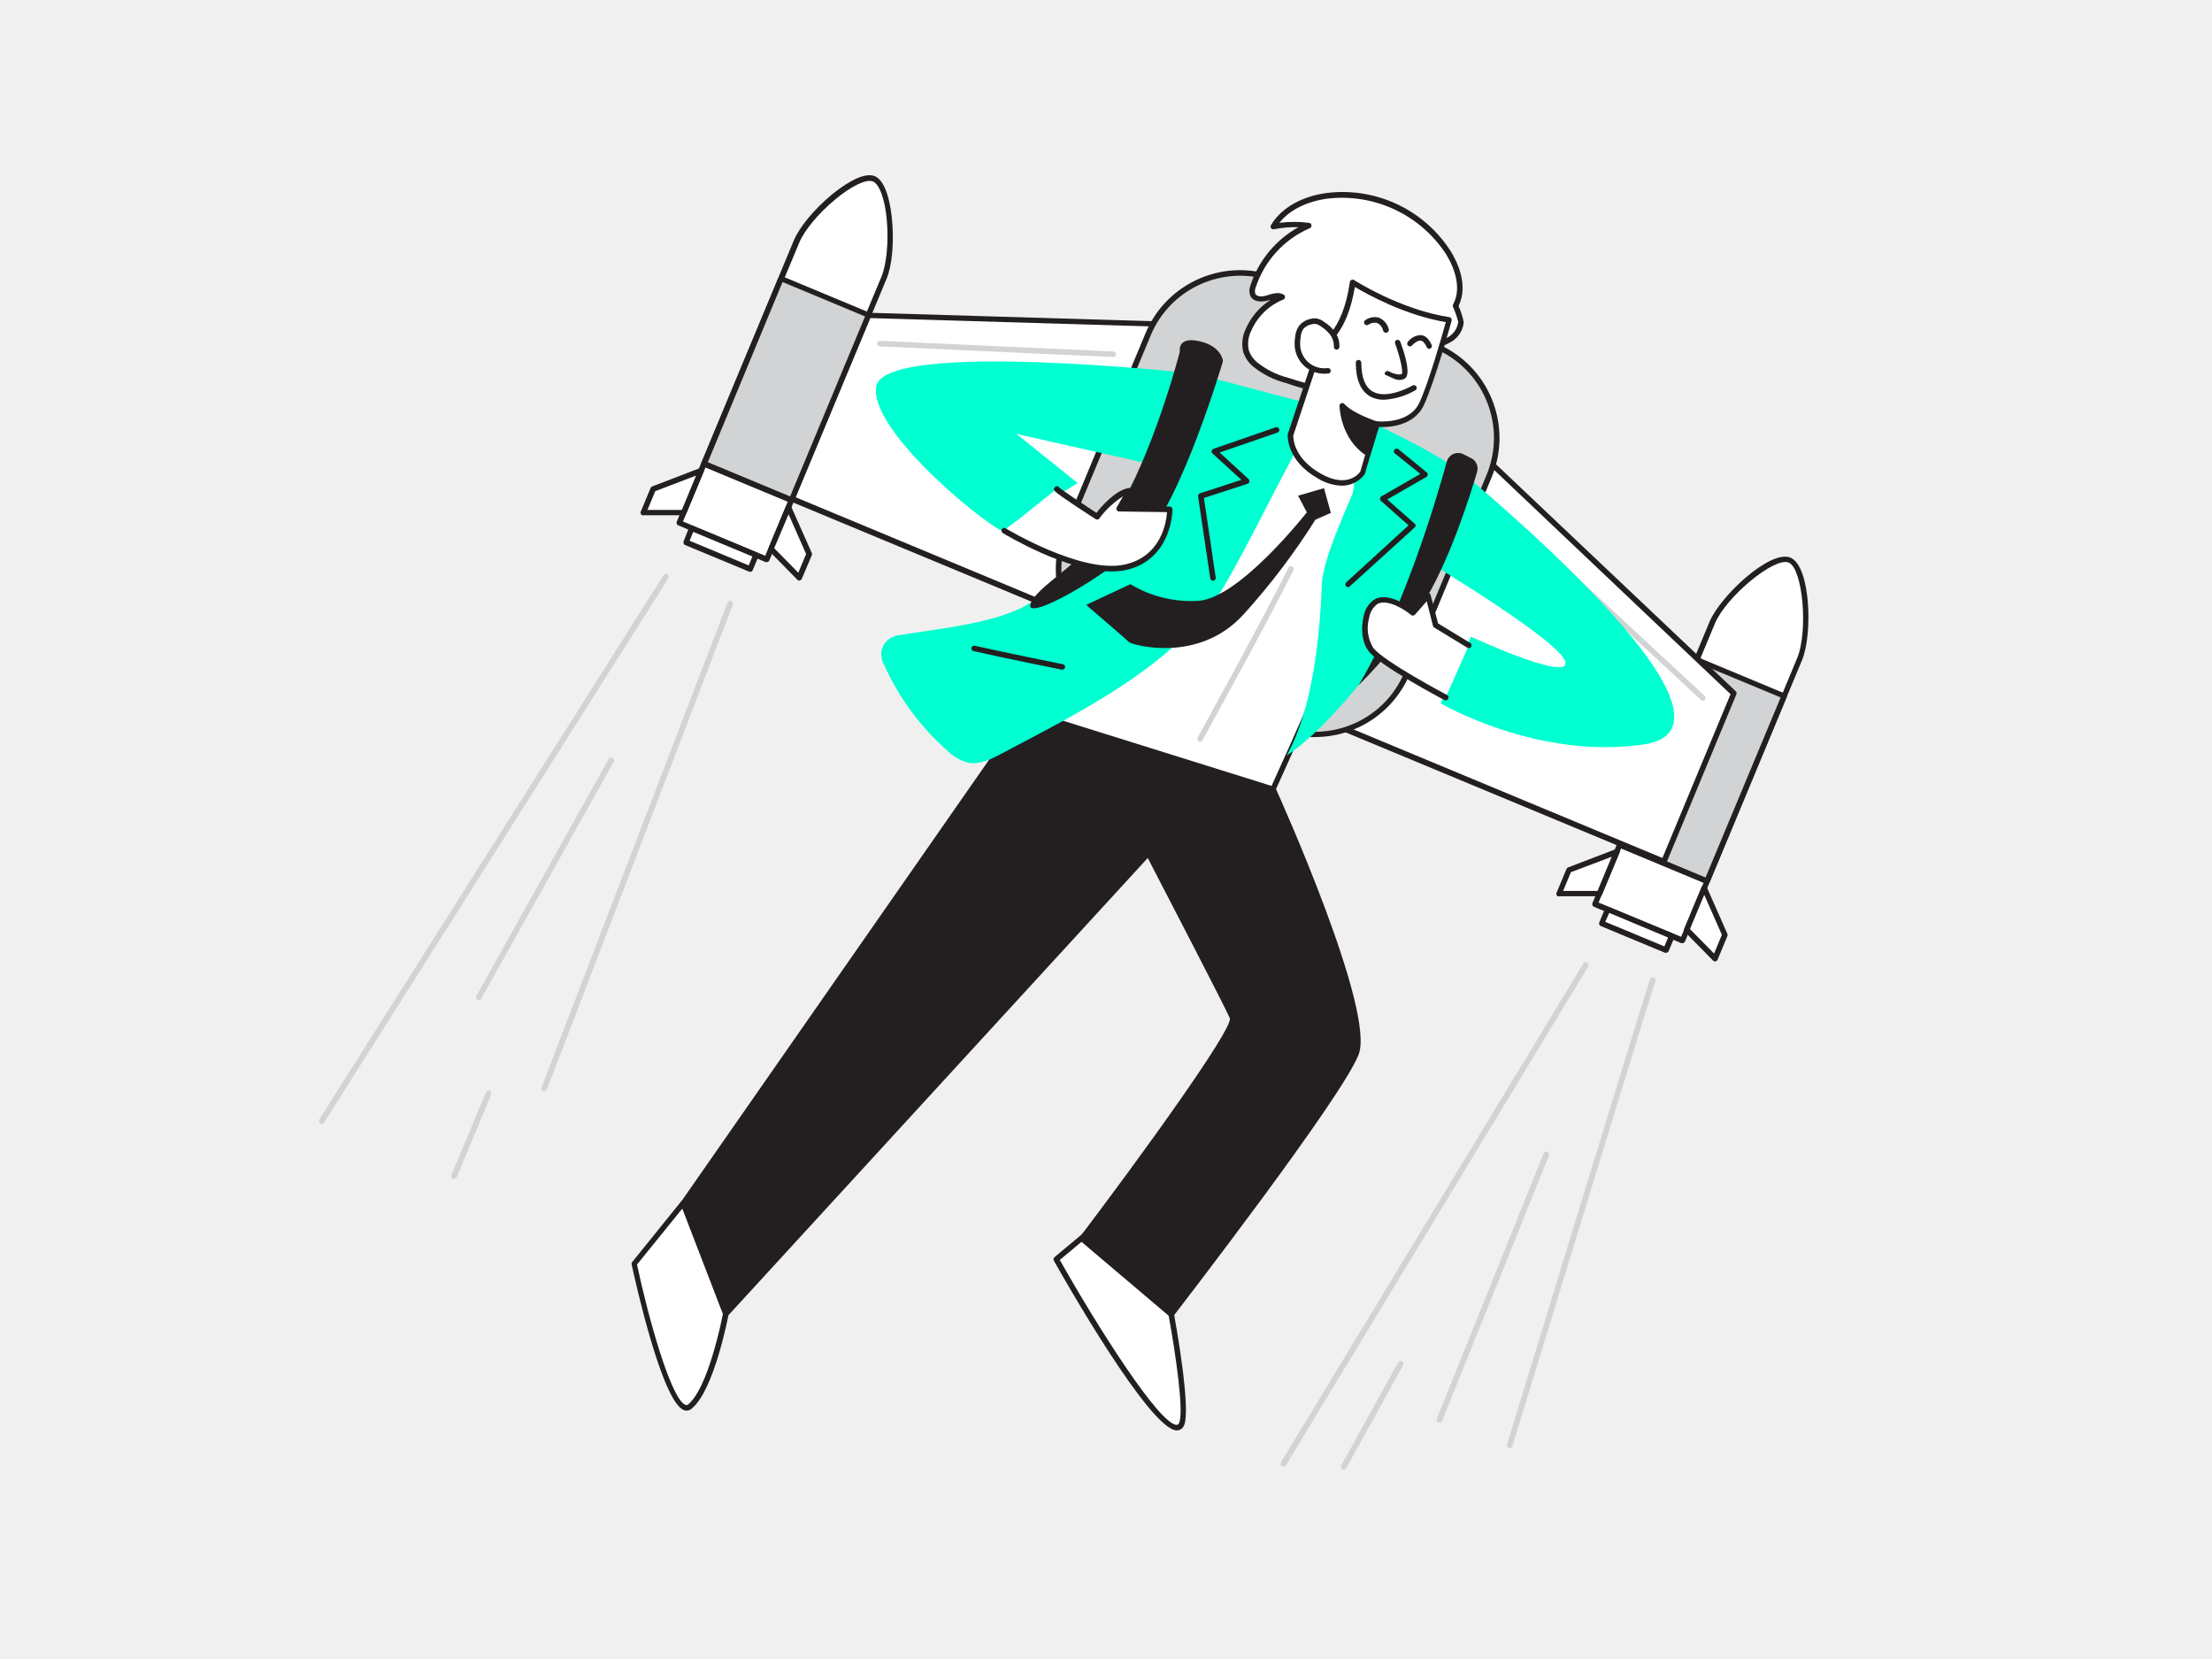
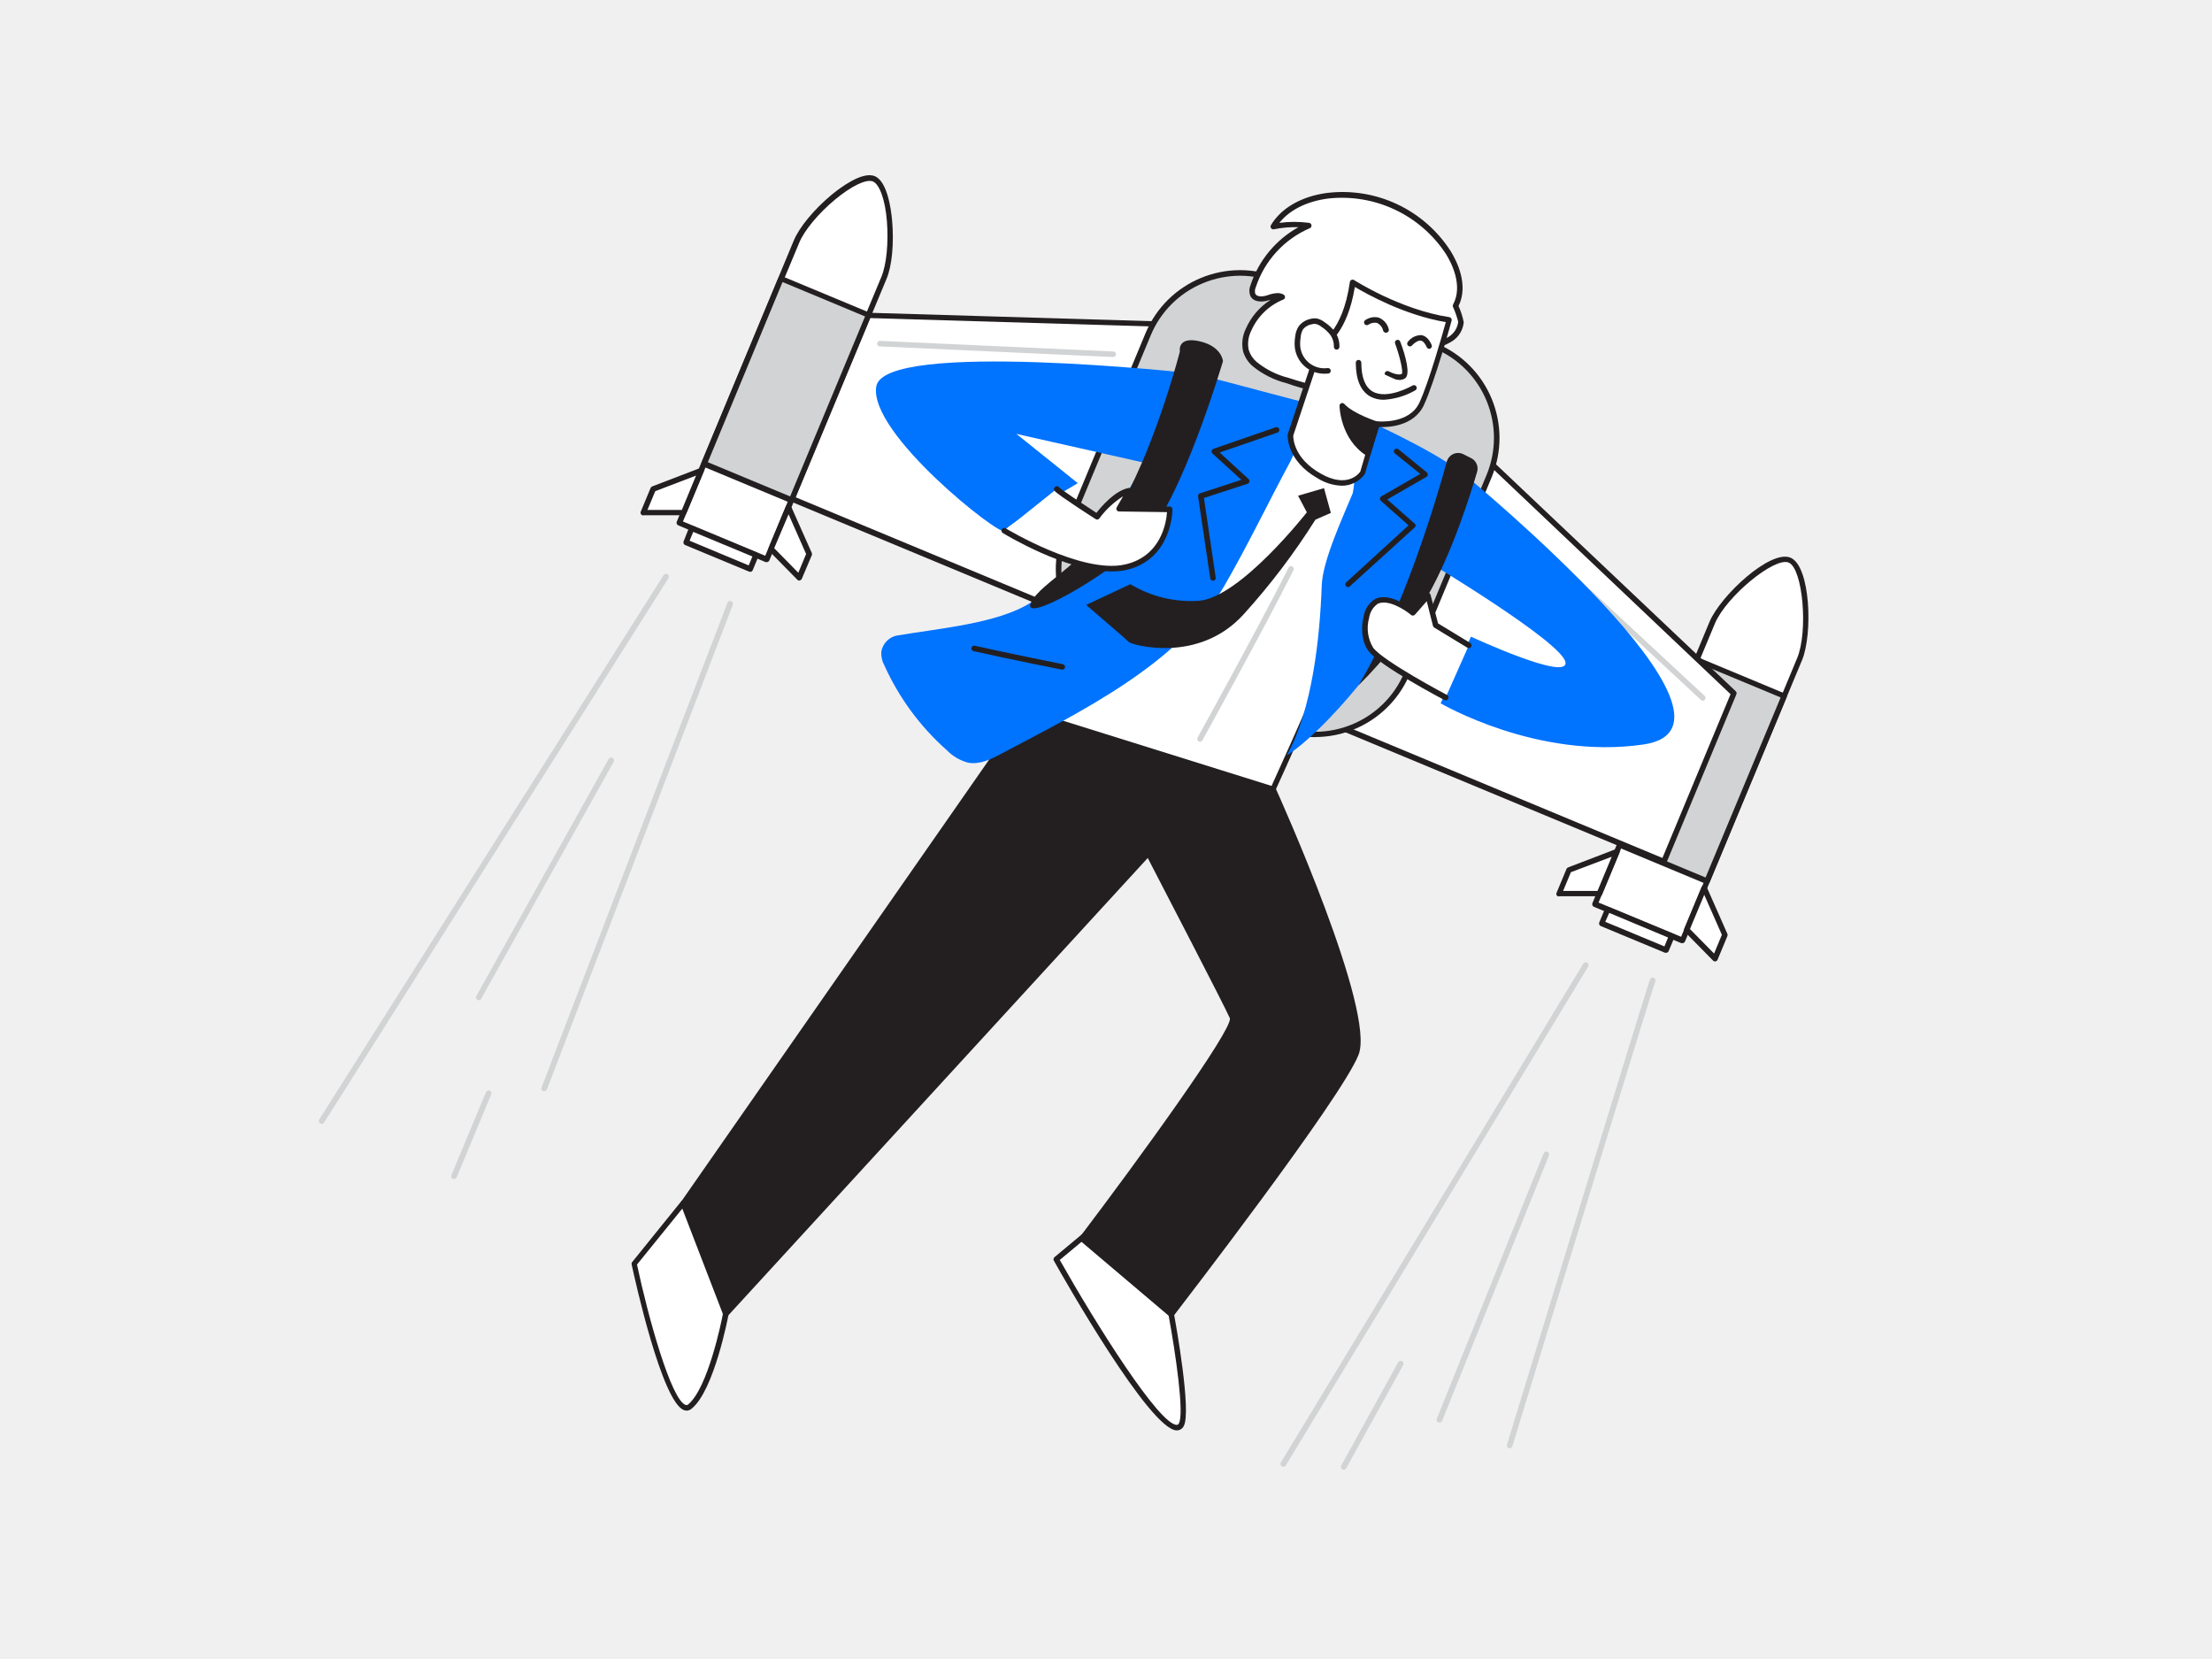
<svg xmlns="http://www.w3.org/2000/svg" viewBox="0 0 400 300" data-imageid="startup-flatline" imageName="Startup" class="illustrations_image" style="width: 144px;">
  <g id="_287_startup_flatline" data-name="#287_startup_flatline">
    <path d="M200.32,220,191,227.72s19.75,35.12,22.62,29.91c1.39-2.52-1.83-20-1.83-20" fill="#fff" />
    <path d="M212.8,258.66c-4.83,0-20.47-27.55-22.23-30.69a.51.51,0,0,1,.11-.63l9.32-7.77a.5.5,0,1,1,.64.77l-9,7.5c6.6,11.69,18,29.82,21.16,29.82a.43.43,0,0,0,.38-.27c1-1.73-.6-12.7-1.88-19.65a.5.5,0,0,1,.4-.58.52.52,0,0,1,.59.4c.33,1.81,3.2,17.71,1.77,20.31a1.39,1.39,0,0,1-1.26.79Z" fill="#231f20" />
    <path d="M304.22,170.05l-15.8-6.57,21.18-50.9c2-4.9,10.93-12.59,14-11.32s3.86,13,1.82,17.9Z" fill="#fff" />
    <path d="M304.22,170.55a.43.43,0,0,1-.19,0l-15.8-6.57a.51.51,0,0,1-.27-.27.53.53,0,0,1,0-.39l21.18-50.89c2-4.73,11-13.09,14.63-11.59s4.06,13.82,2.09,18.55l-21.17,50.89A.5.5,0,0,1,304.22,170.55Zm-15.15-7.34L304,169.4l21-50.43c2-4.89,1-16.17-1.55-17.24s-11.29,6.15-13.33,11Z" fill="#231f20" />
    <rect x="289.7" y="166.74" width="12.58" height="2.74" transform="translate(87.3 -100.82) rotate(22.59)" fill="#fff" />
    <path d="M301.28,172.29a.48.48,0,0,1-.2,0l-11.61-4.83a.5.5,0,0,1-.27-.66l1.05-2.52a.48.48,0,0,1,.27-.27.5.5,0,0,1,.38,0l11.62,4.83a.5.5,0,0,1,.27.66L301.74,172a.51.51,0,0,1-.27.27A.43.43,0,0,1,301.28,172.29Zm-11-5.6,10.7,4.45.66-1.61L291,165.08Z" fill="#231f20" />
    <rect x="299.19" y="121.17" width="17.12" height="36.26" transform="translate(77.14 -107.54) rotate(22.59)" fill="#d1d3d4" />
    <path d="M308.69,159.83a.48.48,0,0,1-.2,0l-15.8-6.58a.48.48,0,0,1-.27-.27.5.5,0,0,1,0-.38l13.93-33.48a.51.51,0,0,1,.27-.27.53.53,0,0,1,.39,0l15.8,6.58a.5.5,0,0,1,.27.65l-13.93,33.48A.51.51,0,0,1,308.69,159.83Zm-15.15-7.35,14.88,6.2L322,126.12l-14.88-6.19Z" fill="#231f20" />
    <polygon points="281.91 161.61 289.21 161.57 292.36 154.01 283.69 157.33 281.91 161.61" fill="#fff" />
    <path d="M281.91,162.11a.51.51,0,0,1-.42-.22.49.49,0,0,1,0-.47l1.78-4.28a.48.48,0,0,1,.28-.28l8.67-3.32a.51.51,0,0,1,.54.12.49.49,0,0,1,.1.54l-3.15,7.56a.48.48,0,0,1-.45.31l-7.31,0Zm2.16-4.39-1.41,3.39,6.22,0,2.57-6.18Z" fill="#231f20" />
    <polygon points="310.13 173.36 305.02 168.15 308.16 160.59 311.92 169.08 310.13 173.36" fill="#fff" />
    <path d="M310.14,173.86a.51.51,0,0,1-.36-.15l-5.12-5.21a.51.51,0,0,1-.11-.54l3.15-7.57a.51.51,0,0,1,.46-.3h0a.5.5,0,0,1,.46.29l3.75,8.5a.48.48,0,0,1,0,.39l-1.78,4.28a.51.51,0,0,1-.37.3ZM305.6,168l4.36,4.43,1.41-3.39-3.19-7.23Z" fill="#231f20" />
    <polygon points="148.57 56.76 244.15 59.61 313.53 125.41 300.88 155.8 135.92 87.15 148.57 56.76" fill="#fff" />
    <path d="M300.88,156.3a.43.43,0,0,1-.19,0l-165-68.65a.48.48,0,0,1-.27-.27.5.5,0,0,1,0-.38l12.65-30.39a.53.53,0,0,1,.47-.31l95.58,2.85a.49.49,0,0,1,.33.13L313.88,125a.51.51,0,0,1,.11.56L301.35,156a.51.51,0,0,1-.27.27A.48.48,0,0,1,300.88,156.3ZM136.57,86.88l164.05,68.27,12.32-29.62-69-65.43-95-2.83Z" fill="#231f20" />
    <rect x="197.66" y="53.8" width="66.78" height="74.56" rx="18.02" transform="translate(52.73 -81.78) rotate(22.59)" fill="#d1d3d4" />
    <path d="M237.85,133.3a18.55,18.55,0,0,1-7.12-1.43l-28.39-11.81a18.53,18.53,0,0,1-10-24.21l14.8-35.58a18.53,18.53,0,0,1,24.21-10l28.39,11.82a18.53,18.53,0,0,1,10,24.21l-14.8,35.57a18.58,18.58,0,0,1-17.09,11.41ZM224.26,49.86a17.65,17.65,0,0,0-6.68,1.33,17.43,17.43,0,0,0-9.5,9.47l-14.8,35.57a17.52,17.52,0,0,0,9.44,22.9L231.12,131h0A17.52,17.52,0,0,0,254,121.5l14.8-35.57A17.54,17.54,0,0,0,259.38,63L231,51.22A17.37,17.37,0,0,0,224.26,49.86Z" fill="#231f20" />
    <path d="M138.65,101.15l-15.81-6.58L144,43.68c2-4.9,10.93-12.59,14-11.32s3.87,13,1.83,17.9Z" fill="#fff" />
    <path d="M138.65,101.65a.41.41,0,0,1-.19,0L122.65,95a.51.51,0,0,1-.27-.66l21.18-50.89c1-2.37,3.64-5.58,6.75-8.17,1.62-1.34,5.62-4.36,7.88-3.42s2.94,5.91,3.13,8c.36,4,0,8.18-1,10.55l-21.18,50.89A.51.51,0,0,1,138.65,101.65ZM123.5,94.3l14.88,6.2,21-50.43c.93-2.24,1.31-6.19,1-10.08s-1.34-6.67-2.52-7.17-3.87.79-6.86,3.27-5.54,5.55-6.47,7.79Z" fill="#231f20" />
    <rect x="124.12" y="97.84" width="12.58" height="2.74" transform="translate(48.12 -42.49) rotate(22.59)" fill="#fff" />
    <path d="M135.7,103.39a.41.41,0,0,1-.19,0l-11.62-4.83a.51.51,0,0,1-.27-.66l1-2.53a.51.51,0,0,1,.27-.27.53.53,0,0,1,.39,0l11.61,4.84a.48.48,0,0,1,.27.27.5.5,0,0,1,0,.38l-1.05,2.53a.51.51,0,0,1-.27.27A.41.41,0,0,1,135.7,103.39Zm-11-5.61,10.69,4.46.67-1.61-10.7-4.45Z" fill="#231f20" />
    <rect x="133.62" y="52.27" width="17.12" height="36.26" transform="translate(37.96 -49.22) rotate(22.59)" fill="#d1d3d4" />
    <path d="M143.11,90.93a.43.43,0,0,1-.19,0l-15.81-6.58a.48.48,0,0,1-.27-.27.5.5,0,0,1,0-.38l13.94-33.48a.48.48,0,0,1,.27-.27.5.5,0,0,1,.38,0l15.8,6.58a.49.49,0,0,1,.27.65L143.57,90.62A.5.5,0,0,1,143.11,90.93ZM128,83.58l14.88,6.19,13.55-32.55L141.51,51Z" fill="#231f20" />
    <polygon points="116.33 92.71 123.64 92.67 126.78 85.11 118.11 88.43 116.33 92.71" fill="#fff" />
    <path d="M116.33,93.21a.5.5,0,0,1-.46-.69l1.78-4.28a.5.5,0,0,1,.29-.28l8.66-3.32a.51.51,0,0,1,.54.12.49.49,0,0,1,.1.54l-3.14,7.56a.5.5,0,0,1-.46.31l-7.3,0Zm2.16-4.39-1.41,3.39,6.22,0L125.87,86Z" fill="#231f20" />
    <polygon points="144.56 104.46 139.44 99.25 142.59 91.69 146.34 100.18 144.56 104.46" fill="#fff" />
    <path d="M144.56,105a.55.55,0,0,1-.36-.15l-5.12-5.21a.49.49,0,0,1-.1-.54l3.15-7.57a.48.48,0,0,1,.45-.3h0a.49.49,0,0,1,.45.29L146.8,100a.55.55,0,0,1,0,.4L145,104.65a.5.5,0,0,1-.37.3ZM140,99.13l4.36,4.44,1.41-3.39L142.6,93Z" fill="#231f20" />
    <path d="M201.27,64.56h0l-42.18-1.92a.5.5,0,0,1-.48-.52.52.52,0,0,1,.53-.48l42.17,1.92a.5.5,0,0,1,0,1Z" fill="#d1d3d4" />
    <path d="M307.93,126.72a.51.51,0,0,1-.34-.14L271.71,93.26a.5.5,0,0,1,.69-.73l35.87,33.32a.5.5,0,0,1,0,.71A.52.52,0,0,1,307.93,126.72Z" fill="#d1d3d4" />
-     <path d="M264.85,85.85s55.32,45.42,32.32,48.78c-19.21,2.8-36.66-7.45-36.66-7.45L266,115.13s17.69,8.21,17.08,4.61-24.62-18-24.62-18Z" fill="#00ffd1" class="target-color" />
-     <path d="M215.58,67.51s-55.67-6.13-57.12,2.36S181,97.14,181.59,96s13.31-8.63,13.31-8.63l-11.11-8.91,26.62,6Z" fill="#00ffd1" class="target-color" />
+     <path d="M264.85,85.85s55.32,45.42,32.32,48.78c-19.21,2.8-36.66-7.45-36.66-7.45L266,115.13s17.69,8.21,17.08,4.61-24.62-18-24.62-18Z" fill="#0073ff" class="target-color" />
+     <path d="M215.58,67.51s-55.67-6.13-57.12,2.36S181,97.14,181.59,96s13.31-8.63,13.31-8.63l-11.11-8.91,26.62,6Z" fill="#0073ff" class="target-color" />
    <path d="M263.21,55.33c1.6-3,.48-6.76-1.33-9.64A22.89,22.89,0,0,0,240.11,35.4c-3.87.5-7.85,2.23-9.85,5.59a19.92,19.92,0,0,1,6.4-.23,18.2,18.2,0,0,0-10,11,2.19,2.19,0,0,0-.08,1.55c.4.86,1.62.89,2.53.63s1.93-.66,2.76-.2a11.26,11.26,0,0,0-6.07,5.91,5.85,5.85,0,0,0-.47,3.8,5.19,5.19,0,0,0,1.5,2.33,15.22,15.22,0,0,0,6,3c3.9,1.26,8,2.39,12,1.87,4.9-.62,8.94-3.54,12.52-6.75,1.65-1.48,3.25-1.52,5-2.62a4.15,4.15,0,0,0,1.85-3A14.75,14.75,0,0,0,263.21,55.33Z" fill="#fff" />
    <path d="M242.77,71.3a33.29,33.29,0,0,1-10.1-2,15.76,15.76,0,0,1-6.24-3.16,5.74,5.74,0,0,1-1.63-2.56,6.21,6.21,0,0,1,.49-4.14,11.78,11.78,0,0,1,4.42-5.18l-.17,0-.34.1c-1.11.31-2.59.27-3.12-.9a2.57,2.57,0,0,1,.06-1.91,18.69,18.69,0,0,1,8.66-10.47,19.46,19.46,0,0,0-4.44.38.5.5,0,0,1-.53-.75c1.85-3.11,5.58-5.24,10.22-5.83a23.24,23.24,0,0,1,22.26,10.51c1.07,1.72,3.34,6.08,1.44,9.95a13.38,13.38,0,0,1,.94,2.93,4.58,4.58,0,0,1-2.07,3.42,12,12,0,0,1-2.18,1.05,8,8,0,0,0-2.72,1.52c-3.17,2.85-7.49,6.21-12.8,6.88A17.23,17.23,0,0,1,242.77,71.3ZM231,53a2.22,2.22,0,0,1,1.11.27.5.5,0,0,1,.26.47.49.49,0,0,1-.31.43,10.73,10.73,0,0,0-5.8,5.65,5.27,5.27,0,0,0-.45,3.47,4.68,4.68,0,0,0,1.36,2.1A14.86,14.86,0,0,0,233,68.33c3.77,1.21,7.8,2.36,11.82,1.85,5-.64,9-3.71,12.25-6.63a8.89,8.89,0,0,1,3-1.71,11.15,11.15,0,0,0,2-1,3.66,3.66,0,0,0,1.62-2.66,17.27,17.27,0,0,0-.92-2.64.48.48,0,0,1,0-.48c1.83-3.45-.31-7.55-1.31-9.15A22.51,22.51,0,0,0,240.18,35.9c-3.84.49-7,2.07-8.83,4.4a20.61,20.61,0,0,1,5.38,0,.5.5,0,0,1,.43.43.5.5,0,0,1-.3.53,17.63,17.63,0,0,0-9.77,10.67,1.72,1.72,0,0,0-.1,1.18c.25.55,1.18.57,1.94.36l.32-.1A6.1,6.1,0,0,1,231,53Z" fill="#231f20" />
    <path d="M230.21,142.73s18.08,40,15,47.82-33.44,47.1-33.44,47.1L195.66,224s28.39-37.41,27.22-40-15.22-29.69-15.22-29.69l-76.37,83.28-7.7-20,61.9-88.83Z" fill="#231f20" />
    <path d="M211.79,238.15a.54.54,0,0,1-.32-.11l-16.13-13.67a.5.5,0,0,1-.07-.68c10.69-14.1,27.51-37.3,27.14-39.54-1-2.31-12.74-24.89-14.86-29L131.66,237.9a.5.5,0,0,1-.84-.15l-7.7-20a.48.48,0,0,1,.06-.46l61.9-88.84a.5.5,0,0,1,.56-.19l44.72,14a.49.49,0,0,1,.31.27c.74,1.64,18.13,40.27,15,48.21S213.43,236.35,212.19,238a.47.47,0,0,1-.34.19Zm-15.44-14.24,15.37,13c3.26-4.22,30.21-39.31,33-46.56s-13.53-44.14-14.91-47.23l-44.16-13.81-61.54,88.31,7.32,19L207.29,154a.47.47,0,0,1,.44-.16.48.48,0,0,1,.37.26c.58,1.11,14.07,27.13,15.23,29.71S203.36,214.66,196.35,223.91Z" fill="#231f20" />
    <path d="M230.21,142.73l-44.72-14L227.44,74S248.33,84,250.87,88.08,230.21,142.73,230.21,142.73Z" fill="#fff" />
    <path d="M230.21,143.23a.4.4,0,0,1-.15,0l-44.72-14a.5.5,0,0,1-.33-.33.49.49,0,0,1,.08-.45L227,73.66a.51.51,0,0,1,.62-.15c.86.41,21,10.19,23.63,14.3s-18.24,49.92-20.62,55.12A.51.51,0,0,1,230.21,143.23Zm-43.89-14.75,43.62,13.64c8.93-19.51,22.24-51,20.5-53.78-2.25-3.58-20.06-12.39-22.85-13.75Z" fill="#231f20" />
-     <path d="M238.66,73.42c-.82,0-4.89,9.22-5.31,10-4,7.43-7.71,15.19-11.9,22.43-8.3,14.34-26.36,23-40.38,30.45-1.86,1-3.91,2-6,1.62a8.5,8.5,0,0,1-3.87-2.27,45.52,45.52,0,0,1-11.28-15.33,4.42,4.42,0,0,1-.55-2.47,3.58,3.58,0,0,1,2.7-2.9c7.42-1.29,18.36-2.15,24.35-6,10-6.37,21.52-25.08,29.14-41.48C224.85,69.75,232.93,72.12,238.66,73.42Z" fill="#00ffd1" class="target-color" />
-     <path d="M264.85,85.85c.23.18-9,22.18-9.43,23.25-3.44,8.07-15.49,22.88-22.74,27.51,4.64-8.28,6-21.38,6.33-30.72.15-4.54,3.89-12.52,5.61-16.71.17-.41,1.63-13.54,1.44-13.66C246.08,75.54,259,81.19,264.85,85.85Z" fill="#00ffd1" class="target-color" />
+     <path d="M238.66,73.42c-.82,0-4.89,9.22-5.31,10-4,7.43-7.71,15.19-11.9,22.43-8.3,14.34-26.36,23-40.38,30.45-1.86,1-3.91,2-6,1.62a8.5,8.5,0,0,1-3.87-2.27,45.52,45.52,0,0,1-11.28-15.33,4.42,4.42,0,0,1-.55-2.47,3.58,3.58,0,0,1,2.7-2.9c7.42-1.29,18.36-2.15,24.35-6,10-6.37,21.52-25.08,29.14-41.48C224.85,69.75,232.93,72.12,238.66,73.42Z" fill="#0073ff" class="target-color" />
+     <path d="M264.85,85.85c.23.18-9,22.18-9.43,23.25-3.44,8.07-15.49,22.88-22.74,27.51,4.64-8.28,6-21.38,6.33-30.72.15-4.54,3.89-12.52,5.61-16.71.17-.41,1.63-13.54,1.44-13.66C246.08,75.54,259,81.19,264.85,85.85Z" fill="#0073ff" class="target-color" />
    <path d="M249,76.69l-2.59,8.82s-2.33,3.69-7.83.59-5.22-7.42-5.22-7.42l5.42-16.28s4.43-1.46,5.84-11.33c0,0,8.33,5.39,17.43,6.77,0,0-2.94,10.79-4.95,15.17S249,76.69,249,76.69Z" fill="#fff" />
    <path d="M242.63,87.83a8.81,8.81,0,0,1-4.3-1.3c-5.7-3.22-5.48-7.7-5.47-7.89l0-.12,5.42-16.28a.49.49,0,0,1,.32-.31s4.16-1.56,5.5-10.94a.5.5,0,0,1,.77-.34c.08.05,8.34,5.35,17.22,6.7a.47.47,0,0,1,.34.22.48.48,0,0,1,.07.4c-.12.45-3,10.89-5,15.25-1.85,4-6.72,4.07-8.2,4l-2.47,8.43a.27.27,0,0,1-.06.12A5.09,5.09,0,0,1,242.63,87.83Zm-8.77-9.06c0,.52.11,4.15,5,6.89,4.7,2.66,6.82.06,7.12-.37l2.57-8.74a.51.51,0,0,1,.53-.36c.06,0,5.76.6,7.6-3.39,1.72-3.73,4.15-12.32,4.77-14.55C254,57,247.1,53.14,245,51.89c-1.36,8.23-4.85,10.43-5.81,10.88Zm12.55,6.74h0Z" fill="#231f20" />
    <path d="M241.71,62.73a4.07,4.07,0,0,0-.72-2.44,7.28,7.28,0,0,0-1.78-1.63,3,3,0,0,0-1.18-.58,2.38,2.38,0,0,0-.92.07,3.08,3.08,0,0,0-1.85,1.09,3.61,3.61,0,0,0-.56,1.67,6.86,6.86,0,0,0,0,1.92,4.86,4.86,0,0,0,5.5,4.2" fill="#fff" />
    <path d="M239.48,67.58a5.37,5.37,0,0,1-5.33-4.69,7.23,7.23,0,0,1,.06-2,4.1,4.1,0,0,1,.64-1.89A3.61,3.61,0,0,1,237,57.66a2.86,2.86,0,0,1,1.12-.07,3.38,3.38,0,0,1,1.39.66A7.58,7.58,0,0,1,241.4,60a4.48,4.48,0,0,1,.81,2.74.52.52,0,0,1-.52.49.51.51,0,0,1-.48-.52,3.51,3.51,0,0,0-.63-2.13,6.6,6.6,0,0,0-1.65-1.51,2.51,2.51,0,0,0-1-.49,1.62,1.62,0,0,0-.73.06,2.61,2.61,0,0,0-1.56.89A3.3,3.3,0,0,0,235.2,61a6.53,6.53,0,0,0-.06,1.79,4.38,4.38,0,0,0,4.94,3.77.5.5,0,0,1,.56.42.51.51,0,0,1-.42.57A6.27,6.27,0,0,1,239.48,67.58Z" fill="#231f20" />
    <path d="M252.73,62s2,5.43,1,6.06-2.89-.42-2.89-.42" fill="#fff" />
    <path d="M253,68.71a5.72,5.72,0,0,1-2.35-.68.49.49,0,0,1-.2-.67.5.5,0,0,1,.68-.21c.55.3,1.85.79,2.37.45.25-.39-.31-3-1.22-5.48a.49.49,0,0,1,.29-.64.5.5,0,0,1,.64.3c1,2.65,1.89,6,.85,6.65A1.94,1.94,0,0,1,253,68.71Z" fill="#231f20" />
    <path d="M249,76.69s-4.55-1.45-6.27-3.36c0,0,.1,5.76,4.62,8.64Z" fill="#231f20" />
    <path d="M247.35,82.47a.56.56,0,0,1-.27-.08c-4.69-3-4.85-8.8-4.85-9a.48.48,0,0,1,.31-.47.49.49,0,0,1,.56.13c1.61,1.79,6,3.2,6.05,3.21a.49.49,0,0,1,.32.63l-1.64,5.28a.53.53,0,0,1-.3.32A.57.57,0,0,1,247.35,82.47Zm-4-7.91a10.45,10.45,0,0,0,3.71,6.61L248.37,77A21.6,21.6,0,0,1,243.37,74.56Z" fill="#231f20" />
    <path d="M247.11,58.3s2.39-1.7,3.49,1.36" fill="#fff" />
    <path d="M250.6,60.16a.51.51,0,0,1-.47-.33A2.08,2.08,0,0,0,249,58.39a2.05,2.05,0,0,0-1.55.32.5.5,0,0,1-.7-.12.49.49,0,0,1,.12-.69,3,3,0,0,1,2.43-.47,3,3,0,0,1,1.82,2.06.5.5,0,0,1-.47.67Z" fill="#231f20" />
    <path d="M255,62.11s2.11-2.6,3.46.47" fill="#fff" />
    <path d="M258.46,63.08a.5.5,0,0,1-.46-.3c-.22-.51-.59-1.12-1.1-1.19s-1.3.57-1.52.83a.5.5,0,1,1-.77-.63A3,3,0,0,1,257,60.6c.78.1,1.41.7,1.89,1.78a.51.51,0,0,1-.26.66A.71.71,0,0,1,258.46,63.08Z" fill="#231f20" />
    <path d="M255.69,70.14s-10,5.86-10-4.56" fill="#fff" />
    <path d="M250.26,72.29a5,5,0,0,1-2.51-.61c-1.7-1-2.57-3-2.58-6.09a.5.5,0,0,1,.5-.51h0a.51.51,0,0,1,.5.5c0,2.7.71,4.46,2.07,5.23,2.67,1.52,7.15-1.07,7.2-1.1a.5.5,0,0,1,.5.87A13,13,0,0,1,250.26,72.29Z" fill="#231f20" />
    <path d="M239.42,88.27l-4.69,1.37,1.59,3s-12,15.36-19.5,16a21.23,21.23,0,0,1-12.41-3l-8,3.75s7.28,6.23,7.75,6.72,12.53,4,20.71-5a122.74,122.74,0,0,0,13-17.14l2.79-1.22Z" fill="#231f20" />
    <path d="M219.34,105a.5.5,0,0,1-.49-.43l-2.2-14.82a.5.5,0,0,1,.34-.54l7.49-2.44L219.25,82a.5.5,0,0,1-.15-.47.51.51,0,0,1,.33-.37l11.25-3.89a.5.5,0,0,1,.33.95l-10.46,3.61,5.23,4.8a.5.5,0,0,1,.15.48.49.49,0,0,1-.33.37l-7.89,2.57,2.13,14.4a.5.5,0,0,1-.42.56Z" fill="#231f20" />
    <path d="M192.11,121.09H192c-.1,0-10.38-2.08-15.95-3.35a.49.49,0,0,1-.38-.59.5.5,0,0,1,.6-.38c5.56,1.26,15.82,3.32,15.93,3.34a.5.5,0,0,1,.39.59A.51.51,0,0,1,192.11,121.09Z" fill="#231f20" />
    <path d="M243.79,106.17a.5.5,0,0,1-.34-.87L254.71,95l-5-4.43a.48.48,0,0,1-.16-.42.49.49,0,0,1,.24-.39l7.05-4.06L252.24,82a.5.5,0,0,1-.08-.7.52.52,0,0,1,.71-.07L258,85.42a.52.52,0,0,1,.18.43.5.5,0,0,1-.25.39l-7.07,4.08,4.92,4.34A.52.52,0,0,1,256,95a.48.48,0,0,1-.17.37L244.12,106A.51.51,0,0,1,243.79,106.17Z" fill="#231f20" />
    <path d="M217,134.12a.5.5,0,0,1-.24-.06.51.51,0,0,1-.2-.68c.11-.2,11.05-20,16.44-30.69a.5.5,0,1,1,.89.45c-5.39,10.72-16.34,30.52-16.45,30.72A.49.49,0,0,1,217,134.12Z" fill="#d1d3d4" />
    <path d="M123.59,217.57l-8.88,11s6.2,29,10.12,25.79,6.46-16.76,6.46-16.76Z" fill="#fff" />
    <path d="M124.19,255.09a1.46,1.46,0,0,1-.49-.09c-4-1.4-8.94-23.81-9.48-26.36a.5.5,0,0,1,.1-.42l8.88-11a.48.48,0,0,1,.46-.18.5.5,0,0,1,.39.31l7.71,20a.49.49,0,0,1,0,.27c-.1.56-2.62,13.73-6.63,17.06A1.47,1.47,0,0,1,124.19,255.09Zm-9-26.42c2,9.44,6.17,24.48,8.79,25.39a.45.45,0,0,0,.48-.11c3.53-2.93,6-14.91,6.26-16.34l-7.34-19.05Z" fill="#231f20" />
    <path d="M221.15,65.32S213.57,91,206.62,97.81s-22,15.11-20.18,11.18,10.58-7.15,16.74-18.43,10.18-27,10.18-27-.55-2.78,3.54-1.85S221.15,65.32,221.15,65.32Z" fill="#231f20" />
    <path d="M245.66,123.93a76.25,76.25,0,0,0,12.54-16.24c4.37-7.66,7.71-18.28,8.91-22.37A2.11,2.11,0,0,0,266,82.83l-1.37-.69a2.12,2.12,0,0,0-3,1.33C259.73,90.41,253.84,110.26,245.66,123.93Z" fill="#231f20" />
    <path d="M191.07,88.42c.69.78,7.31,5,7.31,5s2.9-4.06,5.79-4.68L202.36,92l9.18.13s0,8.68-8.07,10.46S181.59,96,181.59,96" fill="#fff" />
    <path d="M201,103.33c-8.18,0-19.15-6.63-19.66-6.94a.49.49,0,0,1-.17-.69.5.5,0,0,1,.69-.16c.13.08,13.69,8.26,21.51,6.55,6.62-1.45,7.54-7.66,7.66-9.48l-8.67-.12a.49.49,0,0,1-.42-.25.52.52,0,0,1,0-.5l1.15-2a15.85,15.85,0,0,0-4.29,4,.48.48,0,0,1-.67.13c-.69-.44-6.7-4.29-7.42-5.1a.49.49,0,0,1,.05-.7.48.48,0,0,1,.7,0c.45.5,4.26,3,6.81,4.67.83-1.06,3.28-4,5.82-4.5a.49.49,0,0,1,.5.2.5.5,0,0,1,0,.54l-1.4,2.5,8.34.12a.49.49,0,0,1,.49.49c0,.1,0,9.12-8.46,11A12.1,12.1,0,0,1,201,103.33Z" fill="#231f20" />
    <path d="M265.61,116.7l-6-3.65-1.42-5.36-2.78,3.16s-4-3.3-6.52-2.1c-2,1-3,6.12-1,8.7s13.53,8.69,13.53,8.69" fill="#fff" />
    <path d="M261.41,126.64a.46.46,0,0,1-.23-.06c-.48-.25-11.7-6.18-13.69-8.83-1.37-1.8-1.35-4.49-.91-6.24a4.61,4.61,0,0,1,2.1-3.21c2.36-1.1,5.57,1,6.68,1.86l2.47-2.8a.5.5,0,0,1,.86.2l1.36,5.17,5.82,3.54a.5.5,0,0,1,.16.69.49.49,0,0,1-.68.17l-6-3.65a.48.48,0,0,1-.22-.3L258,108.72l-2.16,2.46a.51.51,0,0,1-.7,0c-1-.86-4.13-2.9-6-2a3.77,3.77,0,0,0-1.56,2.55,6.85,6.85,0,0,0,.73,5.4c1.87,2.47,13.25,8.49,13.37,8.55a.49.49,0,0,1,.2.67A.49.49,0,0,1,261.41,126.64Z" fill="#231f20" />
    <path d="M58.17,203.22a.55.55,0,0,1-.28-.07.53.53,0,0,1-.16-.72L120,104a.53.53,0,0,1,.72-.16.52.52,0,0,1,.16.71L58.6,203A.49.49,0,0,1,58.17,203.22Z" fill="#d1d3d4" />
    <path d="M98.41,197.32a.39.39,0,0,1-.18,0,.51.51,0,0,1-.3-.66L131.55,109a.51.51,0,0,1,.66-.3.52.52,0,0,1,.3.67L98.9,197A.53.53,0,0,1,98.41,197.32Z" fill="#d1d3d4" />
    <path d="M232.06,265.25a.5.5,0,0,1-.26-.08.52.52,0,0,1-.18-.71l54.69-90.2a.51.51,0,0,1,.71-.18.52.52,0,0,1,.17.71L232.51,265A.53.53,0,0,1,232.06,265.25Z" fill="#d1d3d4" />
    <path d="M273,261.89l-.15,0a.53.53,0,0,1-.34-.65c2.61-8.53,25.48-83.36,25.88-84.18a.51.51,0,0,1,.68-.24.52.52,0,0,1,.25.68c-.5,1.27-17.1,55.51-25.83,84A.5.5,0,0,1,273,261.89Z" fill="#d1d3d4" />
    <path d="M260.3,257.23a.43.43,0,0,1-.19,0,.53.53,0,0,1-.29-.67l19.32-48a.53.53,0,0,1,.67-.29.52.52,0,0,1,.29.68l-19.32,48A.5.5,0,0,1,260.3,257.23Z" fill="#d1d3d4" />
    <path d="M86.59,180.88a.47.47,0,0,1-.25-.07.51.51,0,0,1-.2-.7l23.92-42.85a.52.52,0,0,1,.71-.2.53.53,0,0,1,.2.71L87,180.62A.52.52,0,0,1,86.59,180.88Z" fill="#d1d3d4" />
    <path d="M82.1,213.18a.43.43,0,0,1-.19,0,.51.51,0,0,1-.28-.68l6.25-15a.53.53,0,0,1,.68-.28.53.53,0,0,1,.27.68l-6.25,15A.51.51,0,0,1,82.1,213.18Z" fill="#d1d3d4" />
    <path d="M243,265.77a.45.45,0,0,1-.25-.07.51.51,0,0,1-.2-.7l10.29-18.66a.51.51,0,1,1,.9.5L243.44,265.5A.51.51,0,0,1,243,265.77Z" fill="#d1d3d4" />
  </g>
</svg>
